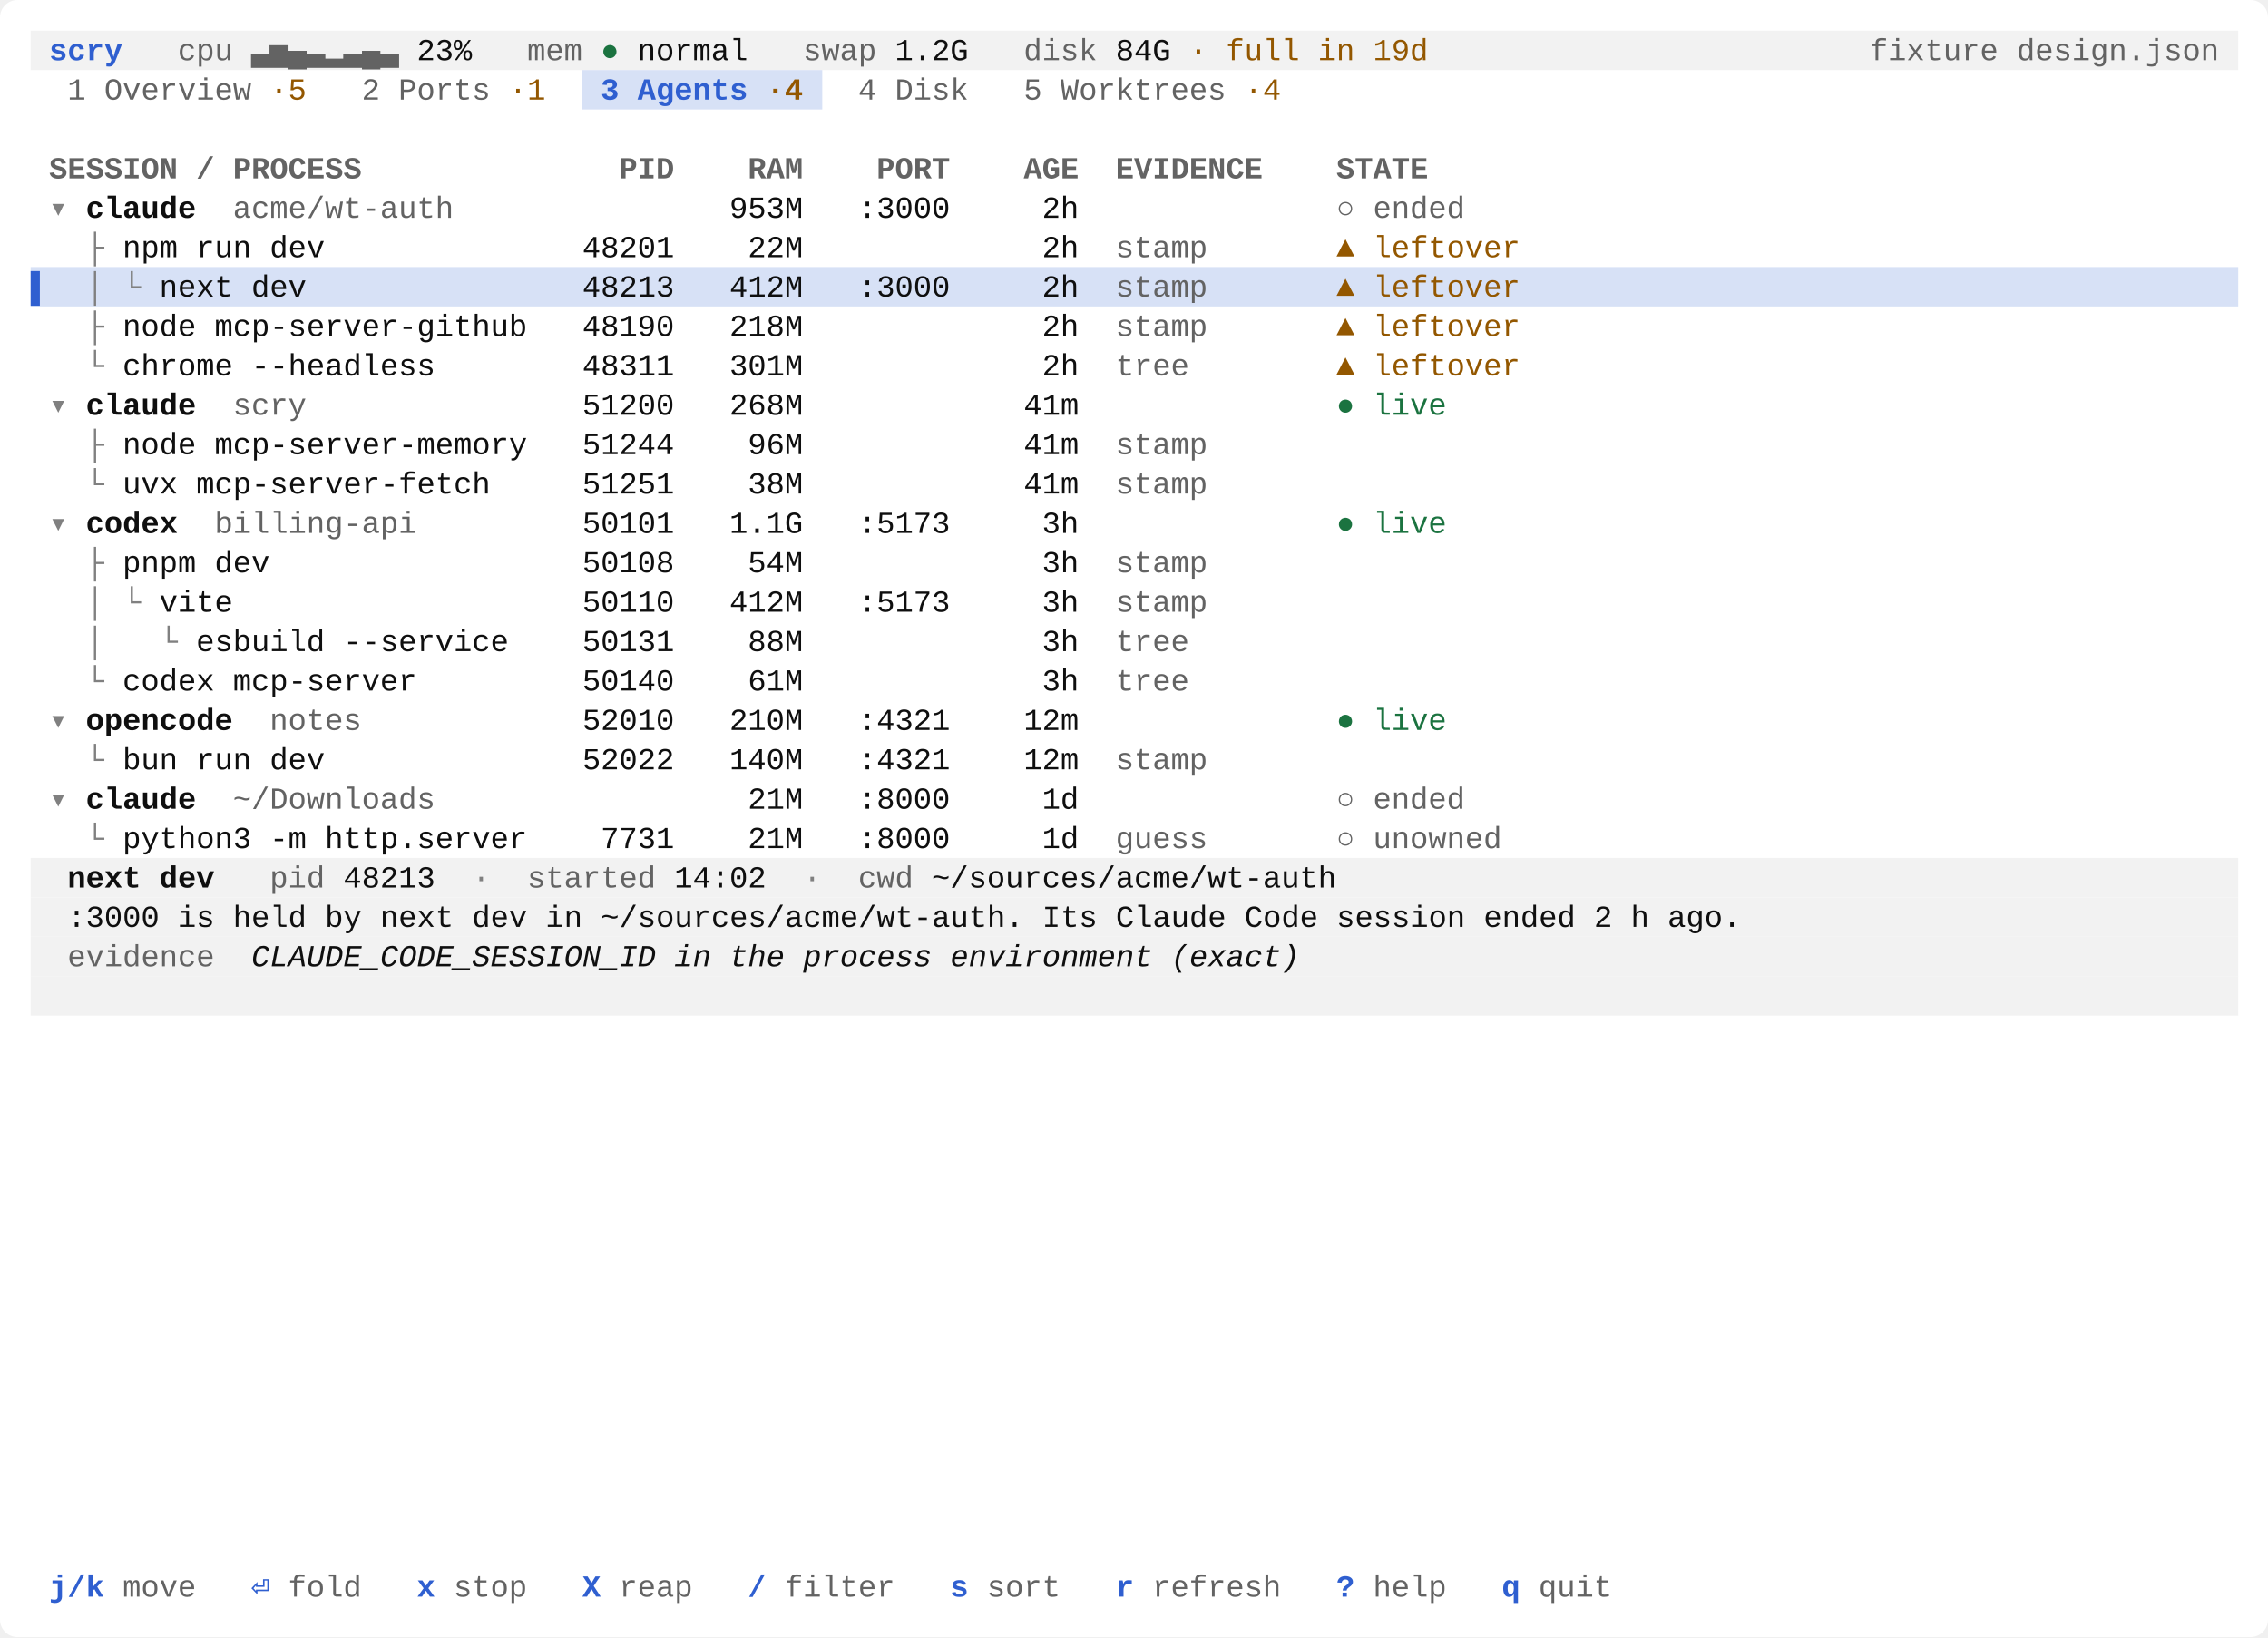
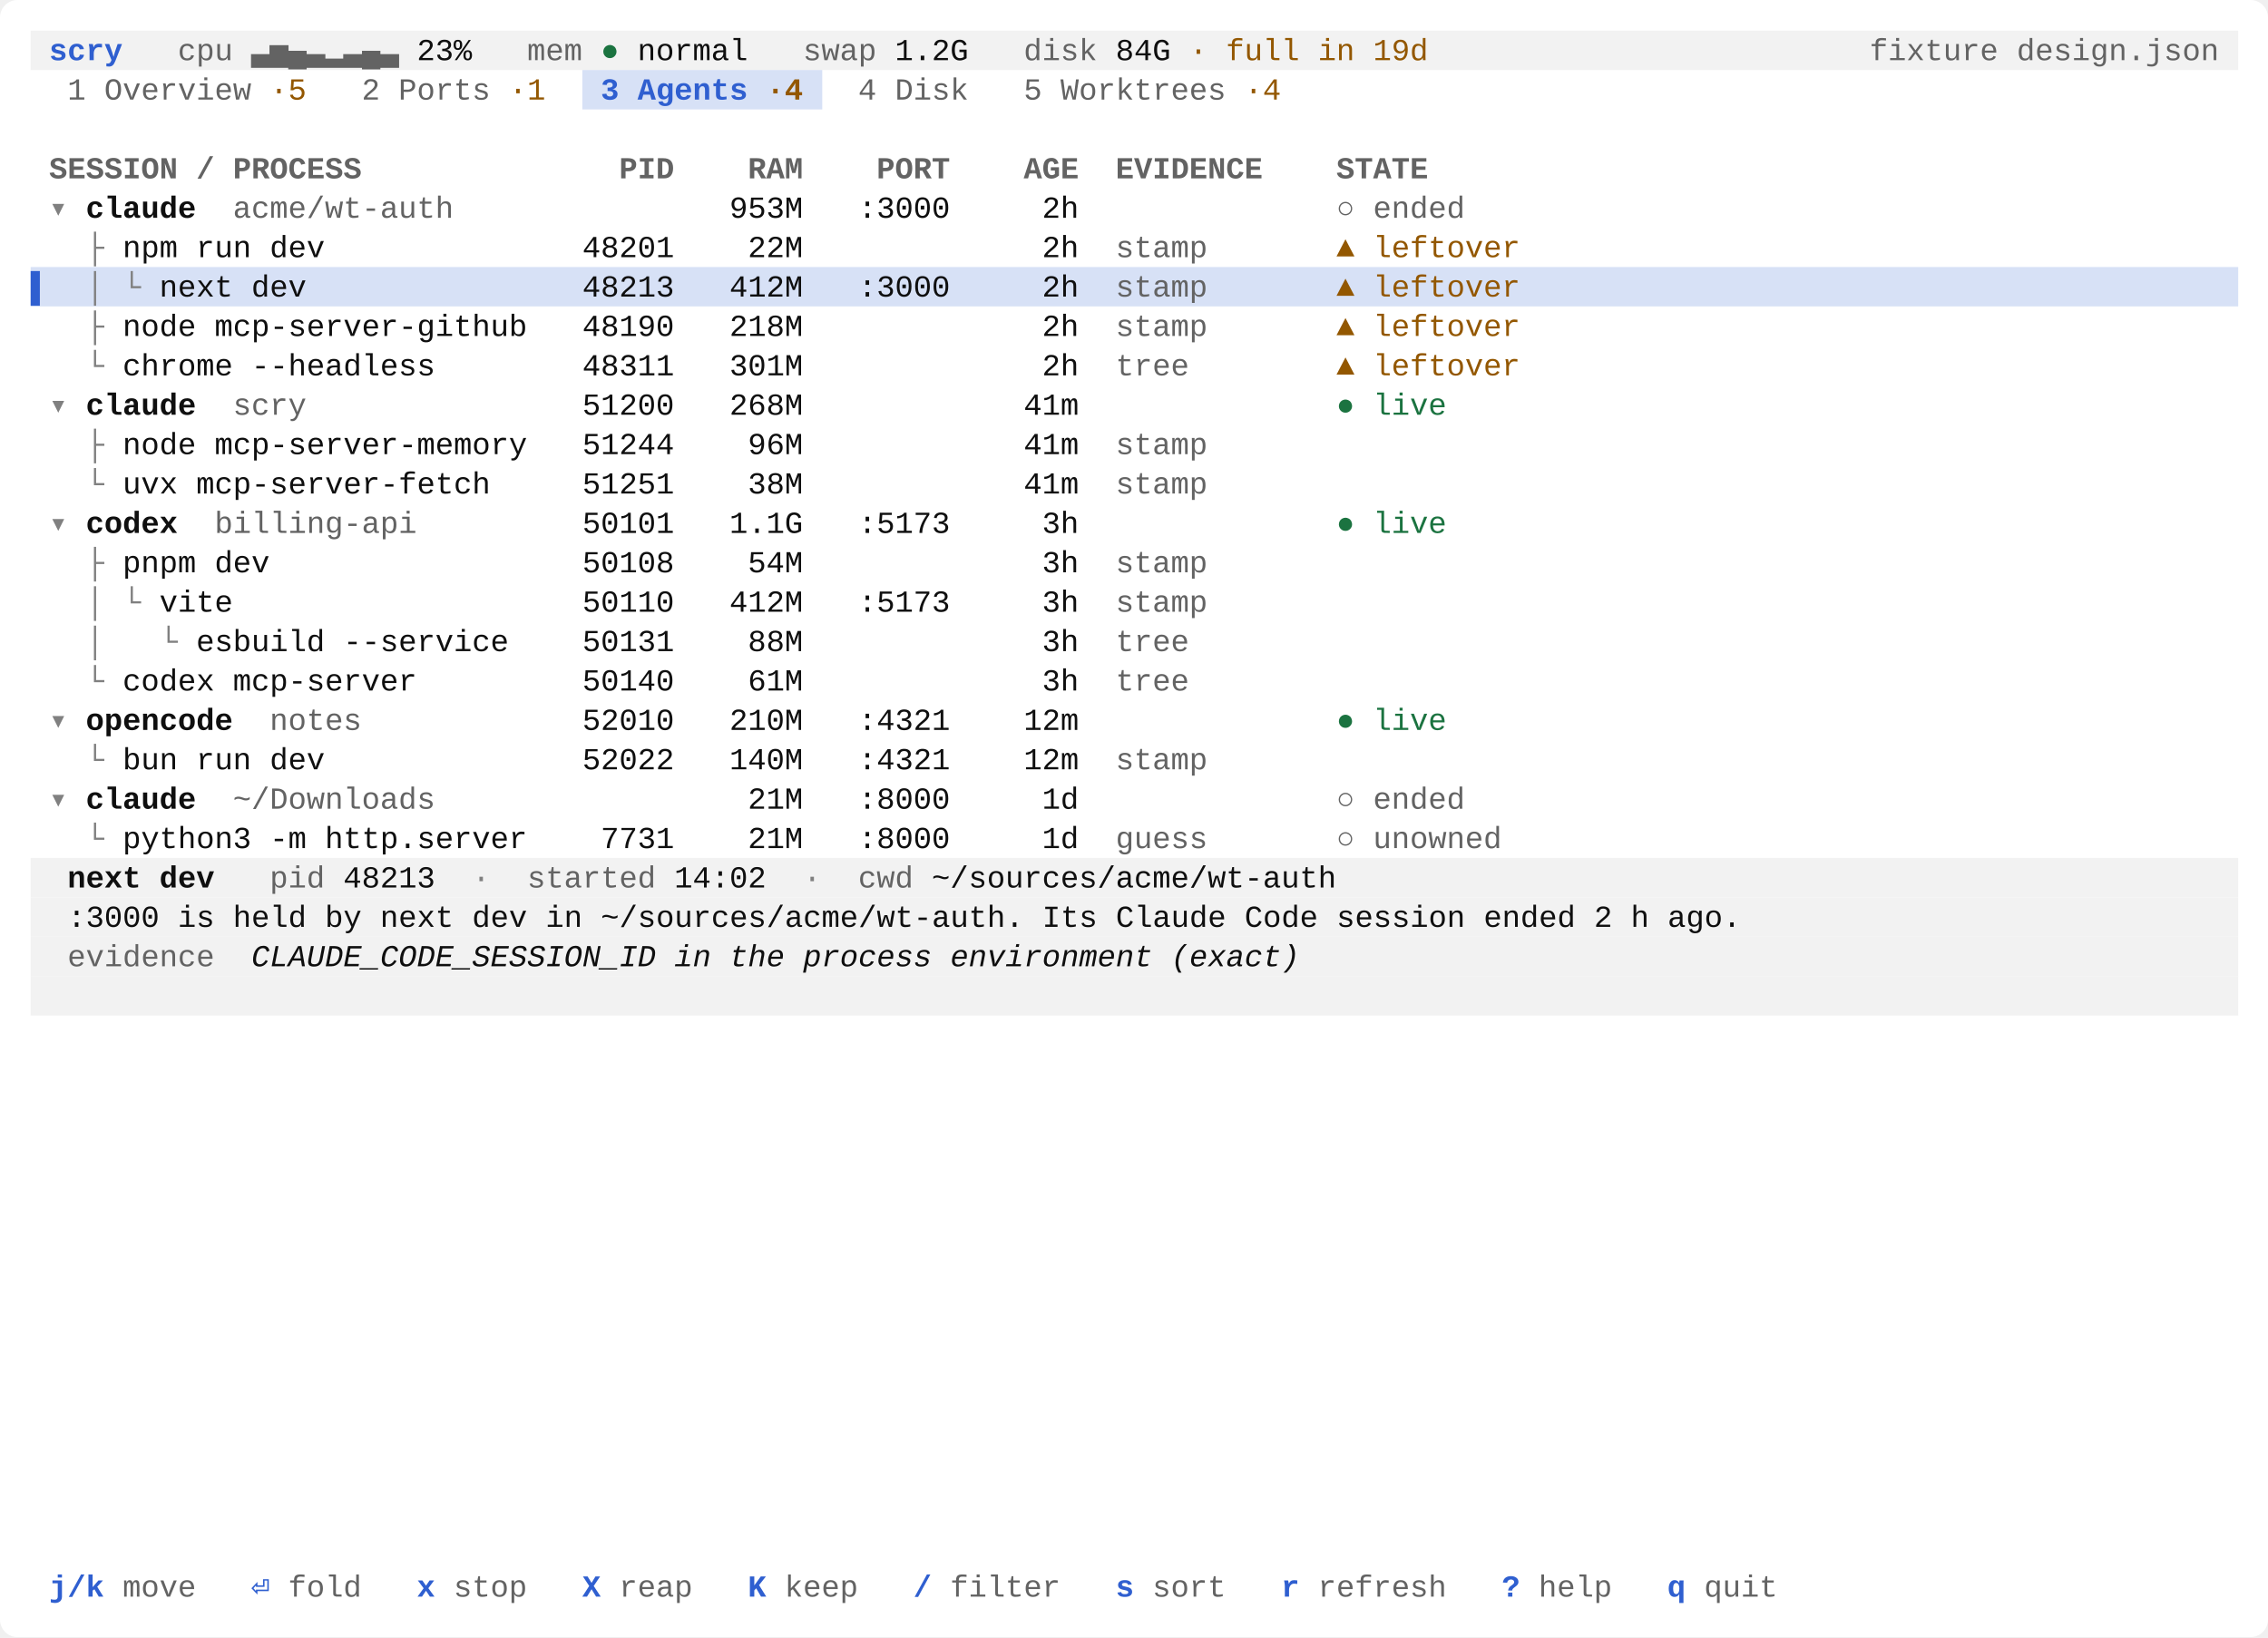
<svg xmlns="http://www.w3.org/2000/svg" width="1036" height="748" viewBox="0 0 1036 748">
  <style>text{font-family:ui-monospace,SFMono-Regular,"SF Mono",Menlo,Consolas,"Liberation Mono","DejaVu Sans Mono",monospace;font-size:14px;white-space:pre}</style>
  <rect width="1036" height="748" rx="8" fill="#ffffff" />
  <g transform="translate(14 14)">
    <rect x="0.0" y="0" width="1008.4" height="18" fill="#f2f2f2" />
    <text x="8.4" y="13.5" fill="#2f5fd0" textLength="33.6" lengthAdjust="spacingAndGlyphs" xml:space="preserve" font-weight="700">scry</text>
    <text x="67.2" y="13.5" fill="#636363" textLength="100.8" lengthAdjust="spacingAndGlyphs" xml:space="preserve">cpu ▃▅▄▃▂▃▄▃</text>
    <text x="176.4" y="13.5" fill="#0f0f0f" textLength="25.2" lengthAdjust="spacingAndGlyphs" xml:space="preserve">23%</text>
    <text x="226.8" y="13.5" fill="#636363" textLength="25.2" lengthAdjust="spacingAndGlyphs" xml:space="preserve">mem</text>
    <text x="260.4" y="13.5" fill="#1b7340" textLength="8.4" lengthAdjust="spacingAndGlyphs" xml:space="preserve">●</text>
    <text x="277.2" y="13.5" fill="#0f0f0f" textLength="50.4" lengthAdjust="spacingAndGlyphs" xml:space="preserve">normal</text>
    <text x="352.8" y="13.5" fill="#636363" textLength="33.6" lengthAdjust="spacingAndGlyphs" xml:space="preserve">swap</text>
    <text x="394.8" y="13.5" fill="#0f0f0f" textLength="33.6" lengthAdjust="spacingAndGlyphs" xml:space="preserve">1.2G</text>
    <text x="453.6" y="13.5" fill="#636363" textLength="33.6" lengthAdjust="spacingAndGlyphs" xml:space="preserve">disk</text>
    <text x="495.6" y="13.5" fill="#0f0f0f" textLength="25.2" lengthAdjust="spacingAndGlyphs" xml:space="preserve">84G</text>
    <text x="529.2" y="13.5" fill="#935700" textLength="109.2" lengthAdjust="spacingAndGlyphs" xml:space="preserve">· full in 19d</text>
    <text x="840.0" y="13.5" fill="#636363" textLength="159.6" lengthAdjust="spacingAndGlyphs" xml:space="preserve">fixture design.json</text>
    <rect x="252.0" y="18" width="109.6" height="18" fill="#d7e1f6" />
    <text x="16.8" y="31.5" fill="#636363" textLength="84.0" lengthAdjust="spacingAndGlyphs" xml:space="preserve">1 Overview</text>
    <text x="109.2" y="31.5" fill="#935700" textLength="16.8" lengthAdjust="spacingAndGlyphs" xml:space="preserve">·5</text>
    <text x="151.2" y="31.5" fill="#636363" textLength="58.8" lengthAdjust="spacingAndGlyphs" xml:space="preserve">2 Ports</text>
    <text x="218.4" y="31.5" fill="#935700" textLength="16.8" lengthAdjust="spacingAndGlyphs" xml:space="preserve">·1</text>
    <text x="260.4" y="31.5" fill="#2f5fd0" textLength="67.2" lengthAdjust="spacingAndGlyphs" xml:space="preserve" font-weight="700">3 Agents</text>
    <text x="336.0" y="31.5" fill="#935700" textLength="16.8" lengthAdjust="spacingAndGlyphs" xml:space="preserve" font-weight="700">·4</text>
    <text x="378.0" y="31.5" fill="#636363" textLength="50.4" lengthAdjust="spacingAndGlyphs" xml:space="preserve">4 Disk</text>
    <text x="453.6" y="31.5" fill="#636363" textLength="92.4" lengthAdjust="spacingAndGlyphs" xml:space="preserve">5 Worktrees</text>
    <text x="554.4" y="31.5" fill="#935700" textLength="16.8" lengthAdjust="spacingAndGlyphs" xml:space="preserve">·4</text>
    <text x="8.4" y="67.5" fill="#636363" textLength="142.8" lengthAdjust="spacingAndGlyphs" xml:space="preserve" font-weight="700">SESSION / PROCESS</text>
    <text x="268.8" y="67.5" fill="#636363" textLength="25.2" lengthAdjust="spacingAndGlyphs" xml:space="preserve" font-weight="700">PID</text>
    <text x="327.6" y="67.5" fill="#636363" textLength="25.2" lengthAdjust="spacingAndGlyphs" xml:space="preserve" font-weight="700">RAM</text>
    <text x="386.4" y="67.5" fill="#636363" textLength="33.6" lengthAdjust="spacingAndGlyphs" xml:space="preserve" font-weight="700">PORT</text>
    <text x="453.6" y="67.5" fill="#636363" textLength="25.2" lengthAdjust="spacingAndGlyphs" xml:space="preserve" font-weight="700">AGE</text>
    <text x="495.6" y="67.5" fill="#636363" textLength="67.2" lengthAdjust="spacingAndGlyphs" xml:space="preserve" font-weight="700">EVIDENCE</text>
    <text x="596.4" y="67.5" fill="#636363" textLength="42.0" lengthAdjust="spacingAndGlyphs" xml:space="preserve" font-weight="700">STATE</text>
    <text x="8.4" y="85.5" fill="#808080" textLength="8.4" lengthAdjust="spacingAndGlyphs" xml:space="preserve">▾</text>
    <text x="25.2" y="85.5" fill="#0f0f0f" textLength="50.4" lengthAdjust="spacingAndGlyphs" xml:space="preserve" font-weight="700">claude</text>
    <text x="92.4" y="85.5" fill="#636363" textLength="100.8" lengthAdjust="spacingAndGlyphs" xml:space="preserve">acme/wt-auth</text>
    <text x="319.2" y="85.5" fill="#0f0f0f" textLength="33.6" lengthAdjust="spacingAndGlyphs" xml:space="preserve">953M</text>
    <text x="378.0" y="85.5" fill="#0f0f0f" textLength="42.0" lengthAdjust="spacingAndGlyphs" xml:space="preserve">:3000</text>
    <text x="462.0" y="85.5" fill="#0f0f0f" textLength="16.8" lengthAdjust="spacingAndGlyphs" xml:space="preserve">2h</text>
    <text x="596.4" y="85.5" fill="#636363" textLength="58.8" lengthAdjust="spacingAndGlyphs" xml:space="preserve">○ ended</text>
    <text x="25.2" y="103.5" fill="#808080" textLength="8.4" lengthAdjust="spacingAndGlyphs" xml:space="preserve">├</text>
    <text x="42.0" y="103.5" fill="#0f0f0f" textLength="92.4" lengthAdjust="spacingAndGlyphs" xml:space="preserve">npm run dev</text>
    <text x="252.0" y="103.5" fill="#0f0f0f" textLength="42.0" lengthAdjust="spacingAndGlyphs" xml:space="preserve">48201</text>
    <text x="327.6" y="103.5" fill="#0f0f0f" textLength="25.2" lengthAdjust="spacingAndGlyphs" xml:space="preserve">22M</text>
    <text x="462.0" y="103.5" fill="#0f0f0f" textLength="16.8" lengthAdjust="spacingAndGlyphs" xml:space="preserve">2h</text>
    <text x="495.6" y="103.5" fill="#636363" textLength="42.0" lengthAdjust="spacingAndGlyphs" xml:space="preserve">stamp</text>
    <text x="596.4" y="103.5" fill="#935700" textLength="84.0" lengthAdjust="spacingAndGlyphs" xml:space="preserve">▲ leftover</text>
    <rect x="0.0" y="108" width="1008.4" height="18" fill="#d7e1f6" />
    <text x="0.0" y="121.5" fill="#2f5fd0" textLength="8.4" lengthAdjust="spacingAndGlyphs" xml:space="preserve">▌</text>
    <text x="25.2" y="121.5" fill="#808080" textLength="25.2" lengthAdjust="spacingAndGlyphs" xml:space="preserve">│ └</text>
    <text x="58.8" y="121.5" fill="#0f0f0f" textLength="67.2" lengthAdjust="spacingAndGlyphs" xml:space="preserve">next dev</text>
    <text x="252.0" y="121.5" fill="#0f0f0f" textLength="42.0" lengthAdjust="spacingAndGlyphs" xml:space="preserve">48213</text>
    <text x="319.2" y="121.5" fill="#0f0f0f" textLength="33.6" lengthAdjust="spacingAndGlyphs" xml:space="preserve">412M</text>
    <text x="378.0" y="121.5" fill="#0f0f0f" textLength="42.0" lengthAdjust="spacingAndGlyphs" xml:space="preserve">:3000</text>
    <text x="462.0" y="121.5" fill="#0f0f0f" textLength="16.8" lengthAdjust="spacingAndGlyphs" xml:space="preserve">2h</text>
    <text x="495.6" y="121.5" fill="#636363" textLength="42.0" lengthAdjust="spacingAndGlyphs" xml:space="preserve">stamp</text>
    <text x="596.4" y="121.5" fill="#935700" textLength="84.0" lengthAdjust="spacingAndGlyphs" xml:space="preserve">▲ leftover</text>
    <text x="25.2" y="139.5" fill="#808080" textLength="8.4" lengthAdjust="spacingAndGlyphs" xml:space="preserve">├</text>
    <text x="42.0" y="139.5" fill="#0f0f0f" textLength="184.8" lengthAdjust="spacingAndGlyphs" xml:space="preserve">node mcp-server-github</text>
    <text x="252.0" y="139.5" fill="#0f0f0f" textLength="42.0" lengthAdjust="spacingAndGlyphs" xml:space="preserve">48190</text>
    <text x="319.2" y="139.5" fill="#0f0f0f" textLength="33.6" lengthAdjust="spacingAndGlyphs" xml:space="preserve">218M</text>
    <text x="462.0" y="139.5" fill="#0f0f0f" textLength="16.8" lengthAdjust="spacingAndGlyphs" xml:space="preserve">2h</text>
    <text x="495.6" y="139.5" fill="#636363" textLength="42.0" lengthAdjust="spacingAndGlyphs" xml:space="preserve">stamp</text>
    <text x="596.4" y="139.5" fill="#935700" textLength="84.0" lengthAdjust="spacingAndGlyphs" xml:space="preserve">▲ leftover</text>
    <text x="25.2" y="157.5" fill="#808080" textLength="8.4" lengthAdjust="spacingAndGlyphs" xml:space="preserve">└</text>
    <text x="42.0" y="157.5" fill="#0f0f0f" textLength="142.8" lengthAdjust="spacingAndGlyphs" xml:space="preserve">chrome --headless</text>
    <text x="252.0" y="157.5" fill="#0f0f0f" textLength="42.0" lengthAdjust="spacingAndGlyphs" xml:space="preserve">48311</text>
    <text x="319.2" y="157.5" fill="#0f0f0f" textLength="33.6" lengthAdjust="spacingAndGlyphs" xml:space="preserve">301M</text>
    <text x="462.0" y="157.5" fill="#0f0f0f" textLength="16.8" lengthAdjust="spacingAndGlyphs" xml:space="preserve">2h</text>
    <text x="495.6" y="157.5" fill="#636363" textLength="33.6" lengthAdjust="spacingAndGlyphs" xml:space="preserve">tree</text>
    <text x="596.4" y="157.5" fill="#935700" textLength="84.0" lengthAdjust="spacingAndGlyphs" xml:space="preserve">▲ leftover</text>
    <text x="8.4" y="175.5" fill="#808080" textLength="8.4" lengthAdjust="spacingAndGlyphs" xml:space="preserve">▾</text>
    <text x="25.2" y="175.5" fill="#0f0f0f" textLength="50.4" lengthAdjust="spacingAndGlyphs" xml:space="preserve" font-weight="700">claude</text>
    <text x="92.4" y="175.5" fill="#636363" textLength="33.6" lengthAdjust="spacingAndGlyphs" xml:space="preserve">scry</text>
    <text x="252.0" y="175.5" fill="#0f0f0f" textLength="42.0" lengthAdjust="spacingAndGlyphs" xml:space="preserve">51200</text>
    <text x="319.2" y="175.5" fill="#0f0f0f" textLength="33.6" lengthAdjust="spacingAndGlyphs" xml:space="preserve">268M</text>
    <text x="453.6" y="175.5" fill="#0f0f0f" textLength="25.2" lengthAdjust="spacingAndGlyphs" xml:space="preserve">41m</text>
    <text x="596.4" y="175.5" fill="#1b7340" textLength="50.4" lengthAdjust="spacingAndGlyphs" xml:space="preserve">● live</text>
    <text x="25.2" y="193.5" fill="#808080" textLength="8.4" lengthAdjust="spacingAndGlyphs" xml:space="preserve">├</text>
    <text x="42.0" y="193.5" fill="#0f0f0f" textLength="184.8" lengthAdjust="spacingAndGlyphs" xml:space="preserve">node mcp-server-memory</text>
    <text x="252.0" y="193.5" fill="#0f0f0f" textLength="42.0" lengthAdjust="spacingAndGlyphs" xml:space="preserve">51244</text>
    <text x="327.6" y="193.5" fill="#0f0f0f" textLength="25.2" lengthAdjust="spacingAndGlyphs" xml:space="preserve">96M</text>
    <text x="453.6" y="193.5" fill="#0f0f0f" textLength="25.2" lengthAdjust="spacingAndGlyphs" xml:space="preserve">41m</text>
    <text x="495.6" y="193.5" fill="#636363" textLength="42.0" lengthAdjust="spacingAndGlyphs" xml:space="preserve">stamp</text>
    <text x="25.2" y="211.5" fill="#808080" textLength="8.4" lengthAdjust="spacingAndGlyphs" xml:space="preserve">└</text>
    <text x="42.0" y="211.5" fill="#0f0f0f" textLength="168.0" lengthAdjust="spacingAndGlyphs" xml:space="preserve">uvx mcp-server-fetch</text>
    <text x="252.0" y="211.5" fill="#0f0f0f" textLength="42.0" lengthAdjust="spacingAndGlyphs" xml:space="preserve">51251</text>
    <text x="327.6" y="211.5" fill="#0f0f0f" textLength="25.2" lengthAdjust="spacingAndGlyphs" xml:space="preserve">38M</text>
    <text x="453.6" y="211.5" fill="#0f0f0f" textLength="25.2" lengthAdjust="spacingAndGlyphs" xml:space="preserve">41m</text>
    <text x="495.6" y="211.5" fill="#636363" textLength="42.0" lengthAdjust="spacingAndGlyphs" xml:space="preserve">stamp</text>
    <text x="8.4" y="229.5" fill="#808080" textLength="8.4" lengthAdjust="spacingAndGlyphs" xml:space="preserve">▾</text>
    <text x="25.2" y="229.5" fill="#0f0f0f" textLength="42.0" lengthAdjust="spacingAndGlyphs" xml:space="preserve" font-weight="700">codex</text>
    <text x="84.0" y="229.5" fill="#636363" textLength="92.4" lengthAdjust="spacingAndGlyphs" xml:space="preserve">billing-api</text>
    <text x="252.0" y="229.5" fill="#0f0f0f" textLength="42.0" lengthAdjust="spacingAndGlyphs" xml:space="preserve">50101</text>
    <text x="319.2" y="229.5" fill="#0f0f0f" textLength="33.6" lengthAdjust="spacingAndGlyphs" xml:space="preserve">1.1G</text>
    <text x="378.0" y="229.5" fill="#0f0f0f" textLength="42.0" lengthAdjust="spacingAndGlyphs" xml:space="preserve">:5173</text>
    <text x="462.0" y="229.5" fill="#0f0f0f" textLength="16.8" lengthAdjust="spacingAndGlyphs" xml:space="preserve">3h</text>
    <text x="596.4" y="229.5" fill="#1b7340" textLength="50.4" lengthAdjust="spacingAndGlyphs" xml:space="preserve">● live</text>
    <text x="25.2" y="247.5" fill="#808080" textLength="8.4" lengthAdjust="spacingAndGlyphs" xml:space="preserve">├</text>
    <text x="42.0" y="247.5" fill="#0f0f0f" textLength="67.2" lengthAdjust="spacingAndGlyphs" xml:space="preserve">pnpm dev</text>
    <text x="252.0" y="247.5" fill="#0f0f0f" textLength="42.0" lengthAdjust="spacingAndGlyphs" xml:space="preserve">50108</text>
    <text x="327.6" y="247.5" fill="#0f0f0f" textLength="25.2" lengthAdjust="spacingAndGlyphs" xml:space="preserve">54M</text>
    <text x="462.0" y="247.5" fill="#0f0f0f" textLength="16.8" lengthAdjust="spacingAndGlyphs" xml:space="preserve">3h</text>
    <text x="495.6" y="247.5" fill="#636363" textLength="42.0" lengthAdjust="spacingAndGlyphs" xml:space="preserve">stamp</text>
    <text x="25.2" y="265.5" fill="#808080" textLength="25.2" lengthAdjust="spacingAndGlyphs" xml:space="preserve">│ └</text>
    <text x="58.8" y="265.5" fill="#0f0f0f" textLength="33.6" lengthAdjust="spacingAndGlyphs" xml:space="preserve">vite</text>
    <text x="252.0" y="265.5" fill="#0f0f0f" textLength="42.0" lengthAdjust="spacingAndGlyphs" xml:space="preserve">50110</text>
    <text x="319.2" y="265.5" fill="#0f0f0f" textLength="33.6" lengthAdjust="spacingAndGlyphs" xml:space="preserve">412M</text>
    <text x="378.0" y="265.5" fill="#0f0f0f" textLength="42.0" lengthAdjust="spacingAndGlyphs" xml:space="preserve">:5173</text>
    <text x="462.0" y="265.5" fill="#0f0f0f" textLength="16.8" lengthAdjust="spacingAndGlyphs" xml:space="preserve">3h</text>
    <text x="495.6" y="265.5" fill="#636363" textLength="42.0" lengthAdjust="spacingAndGlyphs" xml:space="preserve">stamp</text>
    <text x="25.2" y="283.5" fill="#808080" textLength="8.4" lengthAdjust="spacingAndGlyphs" xml:space="preserve">│</text>
    <text x="58.8" y="283.5" fill="#808080" textLength="8.4" lengthAdjust="spacingAndGlyphs" xml:space="preserve">└</text>
    <text x="75.6" y="283.5" fill="#0f0f0f" textLength="142.8" lengthAdjust="spacingAndGlyphs" xml:space="preserve">esbuild --service</text>
    <text x="252.0" y="283.5" fill="#0f0f0f" textLength="42.0" lengthAdjust="spacingAndGlyphs" xml:space="preserve">50131</text>
    <text x="327.6" y="283.5" fill="#0f0f0f" textLength="25.2" lengthAdjust="spacingAndGlyphs" xml:space="preserve">88M</text>
    <text x="462.0" y="283.5" fill="#0f0f0f" textLength="16.8" lengthAdjust="spacingAndGlyphs" xml:space="preserve">3h</text>
    <text x="495.6" y="283.5" fill="#636363" textLength="33.6" lengthAdjust="spacingAndGlyphs" xml:space="preserve">tree</text>
    <text x="25.2" y="301.5" fill="#808080" textLength="8.4" lengthAdjust="spacingAndGlyphs" xml:space="preserve">└</text>
    <text x="42.0" y="301.5" fill="#0f0f0f" textLength="134.4" lengthAdjust="spacingAndGlyphs" xml:space="preserve">codex mcp-server</text>
    <text x="252.0" y="301.5" fill="#0f0f0f" textLength="42.0" lengthAdjust="spacingAndGlyphs" xml:space="preserve">50140</text>
    <text x="327.6" y="301.5" fill="#0f0f0f" textLength="25.2" lengthAdjust="spacingAndGlyphs" xml:space="preserve">61M</text>
    <text x="462.0" y="301.5" fill="#0f0f0f" textLength="16.8" lengthAdjust="spacingAndGlyphs" xml:space="preserve">3h</text>
    <text x="495.6" y="301.5" fill="#636363" textLength="33.6" lengthAdjust="spacingAndGlyphs" xml:space="preserve">tree</text>
    <text x="8.4" y="319.5" fill="#808080" textLength="8.4" lengthAdjust="spacingAndGlyphs" xml:space="preserve">▾</text>
    <text x="25.2" y="319.5" fill="#0f0f0f" textLength="67.2" lengthAdjust="spacingAndGlyphs" xml:space="preserve" font-weight="700">opencode</text>
    <text x="109.2" y="319.5" fill="#636363" textLength="42.0" lengthAdjust="spacingAndGlyphs" xml:space="preserve">notes</text>
    <text x="252.0" y="319.5" fill="#0f0f0f" textLength="42.0" lengthAdjust="spacingAndGlyphs" xml:space="preserve">52010</text>
    <text x="319.2" y="319.5" fill="#0f0f0f" textLength="33.6" lengthAdjust="spacingAndGlyphs" xml:space="preserve">210M</text>
    <text x="378.0" y="319.5" fill="#0f0f0f" textLength="42.0" lengthAdjust="spacingAndGlyphs" xml:space="preserve">:4321</text>
    <text x="453.6" y="319.5" fill="#0f0f0f" textLength="25.2" lengthAdjust="spacingAndGlyphs" xml:space="preserve">12m</text>
    <text x="596.4" y="319.5" fill="#1b7340" textLength="50.4" lengthAdjust="spacingAndGlyphs" xml:space="preserve">● live</text>
    <text x="25.2" y="337.5" fill="#808080" textLength="8.4" lengthAdjust="spacingAndGlyphs" xml:space="preserve">└</text>
    <text x="42.0" y="337.5" fill="#0f0f0f" textLength="92.4" lengthAdjust="spacingAndGlyphs" xml:space="preserve">bun run dev</text>
    <text x="252.0" y="337.5" fill="#0f0f0f" textLength="42.0" lengthAdjust="spacingAndGlyphs" xml:space="preserve">52022</text>
    <text x="319.2" y="337.5" fill="#0f0f0f" textLength="33.6" lengthAdjust="spacingAndGlyphs" xml:space="preserve">140M</text>
    <text x="378.0" y="337.5" fill="#0f0f0f" textLength="42.0" lengthAdjust="spacingAndGlyphs" xml:space="preserve">:4321</text>
    <text x="453.6" y="337.5" fill="#0f0f0f" textLength="25.2" lengthAdjust="spacingAndGlyphs" xml:space="preserve">12m</text>
    <text x="495.6" y="337.5" fill="#636363" textLength="42.0" lengthAdjust="spacingAndGlyphs" xml:space="preserve">stamp</text>
    <text x="8.4" y="355.5" fill="#808080" textLength="8.4" lengthAdjust="spacingAndGlyphs" xml:space="preserve">▾</text>
    <text x="25.2" y="355.5" fill="#0f0f0f" textLength="50.4" lengthAdjust="spacingAndGlyphs" xml:space="preserve" font-weight="700">claude</text>
    <text x="92.4" y="355.5" fill="#636363" textLength="92.4" lengthAdjust="spacingAndGlyphs" xml:space="preserve">~/Downloads</text>
    <text x="327.6" y="355.5" fill="#0f0f0f" textLength="25.2" lengthAdjust="spacingAndGlyphs" xml:space="preserve">21M</text>
    <text x="378.0" y="355.5" fill="#0f0f0f" textLength="42.0" lengthAdjust="spacingAndGlyphs" xml:space="preserve">:8000</text>
    <text x="462.0" y="355.5" fill="#0f0f0f" textLength="16.8" lengthAdjust="spacingAndGlyphs" xml:space="preserve">1d</text>
    <text x="596.4" y="355.5" fill="#636363" textLength="58.8" lengthAdjust="spacingAndGlyphs" xml:space="preserve">○ ended</text>
    <text x="25.2" y="373.5" fill="#808080" textLength="8.4" lengthAdjust="spacingAndGlyphs" xml:space="preserve">└</text>
    <text x="42.0" y="373.5" fill="#0f0f0f" textLength="184.8" lengthAdjust="spacingAndGlyphs" xml:space="preserve">python3 -m http.server</text>
    <text x="260.4" y="373.5" fill="#0f0f0f" textLength="33.6" lengthAdjust="spacingAndGlyphs" xml:space="preserve">7731</text>
    <text x="327.6" y="373.5" fill="#0f0f0f" textLength="25.2" lengthAdjust="spacingAndGlyphs" xml:space="preserve">21M</text>
    <text x="378.0" y="373.5" fill="#0f0f0f" textLength="42.0" lengthAdjust="spacingAndGlyphs" xml:space="preserve">:8000</text>
    <text x="462.0" y="373.5" fill="#0f0f0f" textLength="16.8" lengthAdjust="spacingAndGlyphs" xml:space="preserve">1d</text>
    <text x="495.6" y="373.5" fill="#636363" textLength="42.0" lengthAdjust="spacingAndGlyphs" xml:space="preserve">guess</text>
    <text x="596.4" y="373.5" fill="#636363" textLength="75.6" lengthAdjust="spacingAndGlyphs" xml:space="preserve">○ unowned</text>
    <rect x="0.0" y="378" width="1008.4" height="18" fill="#f2f2f2" />
    <text x="16.8" y="391.5" fill="#0f0f0f" textLength="67.2" lengthAdjust="spacingAndGlyphs" xml:space="preserve" font-weight="700">next dev</text>
    <text x="109.2" y="391.5" fill="#636363" textLength="25.2" lengthAdjust="spacingAndGlyphs" xml:space="preserve">pid</text>
    <text x="142.8" y="391.5" fill="#0f0f0f" textLength="42.0" lengthAdjust="spacingAndGlyphs" xml:space="preserve">48213</text>
    <text x="201.6" y="391.5" fill="#808080" textLength="8.4" lengthAdjust="spacingAndGlyphs" xml:space="preserve">·</text>
    <text x="226.8" y="391.5" fill="#636363" textLength="58.8" lengthAdjust="spacingAndGlyphs" xml:space="preserve">started</text>
    <text x="294.0" y="391.5" fill="#0f0f0f" textLength="42.0" lengthAdjust="spacingAndGlyphs" xml:space="preserve">14:02</text>
    <text x="352.8" y="391.5" fill="#808080" textLength="8.4" lengthAdjust="spacingAndGlyphs" xml:space="preserve">·</text>
    <text x="378.0" y="391.5" fill="#636363" textLength="25.2" lengthAdjust="spacingAndGlyphs" xml:space="preserve">cwd</text>
    <text x="411.6" y="391.5" fill="#0f0f0f" textLength="184.8" lengthAdjust="spacingAndGlyphs" xml:space="preserve">~/sources/acme/wt-auth</text>
    <rect x="0.0" y="396" width="1008.4" height="18" fill="#f2f2f2" />
    <text x="16.8" y="409.5" fill="#0f0f0f" textLength="764.4" lengthAdjust="spacingAndGlyphs" xml:space="preserve">:3000 is held by next dev in ~/sources/acme/wt-auth. Its Claude Code session ended 2 h ago.</text>
    <rect x="0.0" y="414" width="1008.4" height="18" fill="#f2f2f2" />
    <text x="16.8" y="427.5" fill="#636363" textLength="67.2" lengthAdjust="spacingAndGlyphs" xml:space="preserve">evidence</text>
    <text x="100.8" y="427.5" fill="#0f0f0f" textLength="478.8" lengthAdjust="spacingAndGlyphs" xml:space="preserve" font-style="italic">CLAUDE_CODE_SESSION_ID in the process environment (exact)</text>
    <rect x="0.0" y="432" width="1008.4" height="18" fill="#f2f2f2" />
    <text x="8.4" y="715.5" fill="#2f5fd0" textLength="25.2" lengthAdjust="spacingAndGlyphs" xml:space="preserve" font-weight="700">j/k</text>
    <text x="42.0" y="715.5" fill="#636363" textLength="33.6" lengthAdjust="spacingAndGlyphs" xml:space="preserve">move</text>
    <text x="100.8" y="715.5" fill="#2f5fd0" textLength="8.4" lengthAdjust="spacingAndGlyphs" xml:space="preserve" font-weight="700">⏎</text>
    <text x="117.6" y="715.5" fill="#636363" textLength="33.6" lengthAdjust="spacingAndGlyphs" xml:space="preserve">fold</text>
    <text x="176.4" y="715.5" fill="#2f5fd0" textLength="8.4" lengthAdjust="spacingAndGlyphs" xml:space="preserve" font-weight="700">x</text>
    <text x="193.2" y="715.5" fill="#636363" textLength="33.6" lengthAdjust="spacingAndGlyphs" xml:space="preserve">stop</text>
    <text x="252.0" y="715.5" fill="#2f5fd0" textLength="8.4" lengthAdjust="spacingAndGlyphs" xml:space="preserve" font-weight="700">X</text>
    <text x="268.8" y="715.5" fill="#636363" textLength="33.6" lengthAdjust="spacingAndGlyphs" xml:space="preserve">reap</text>
-     <text x="327.6" y="715.5" fill="#2f5fd0" textLength="8.4" lengthAdjust="spacingAndGlyphs" xml:space="preserve" font-weight="700">/</text>
-     <text x="344.4" y="715.5" fill="#636363" textLength="50.4" lengthAdjust="spacingAndGlyphs" xml:space="preserve">filter</text>
-     <text x="420.0" y="715.5" fill="#2f5fd0" textLength="8.4" lengthAdjust="spacingAndGlyphs" xml:space="preserve" font-weight="700">s</text>
-     <text x="436.8" y="715.5" fill="#636363" textLength="33.6" lengthAdjust="spacingAndGlyphs" xml:space="preserve">sort</text>
-     <text x="495.6" y="715.5" fill="#2f5fd0" textLength="8.4" lengthAdjust="spacingAndGlyphs" xml:space="preserve" font-weight="700">r</text>
-     <text x="512.4" y="715.5" fill="#636363" textLength="58.8" lengthAdjust="spacingAndGlyphs" xml:space="preserve">refresh</text>
-     <text x="596.4" y="715.5" fill="#2f5fd0" textLength="8.4" lengthAdjust="spacingAndGlyphs" xml:space="preserve" font-weight="700">?</text>
-     <text x="613.2" y="715.5" fill="#636363" textLength="33.6" lengthAdjust="spacingAndGlyphs" xml:space="preserve">help</text>
-     <text x="672.0" y="715.5" fill="#2f5fd0" textLength="8.4" lengthAdjust="spacingAndGlyphs" xml:space="preserve" font-weight="700">q</text>
-     <text x="688.8" y="715.5" fill="#636363" textLength="33.6" lengthAdjust="spacingAndGlyphs" xml:space="preserve">quit</text>
+     <text x="327.6" y="715.5" fill="#2f5fd0" textLength="8.4" lengthAdjust="spacingAndGlyphs" xml:space="preserve" font-weight="700">K</text>
+     <text x="344.4" y="715.5" fill="#636363" textLength="33.6" lengthAdjust="spacingAndGlyphs" xml:space="preserve">keep</text>
+     <text x="403.2" y="715.5" fill="#2f5fd0" textLength="8.4" lengthAdjust="spacingAndGlyphs" xml:space="preserve" font-weight="700">/</text>
+     <text x="420.0" y="715.5" fill="#636363" textLength="50.4" lengthAdjust="spacingAndGlyphs" xml:space="preserve">filter</text>
+     <text x="495.6" y="715.5" fill="#2f5fd0" textLength="8.4" lengthAdjust="spacingAndGlyphs" xml:space="preserve" font-weight="700">s</text>
+     <text x="512.4" y="715.5" fill="#636363" textLength="33.6" lengthAdjust="spacingAndGlyphs" xml:space="preserve">sort</text>
+     <text x="571.2" y="715.5" fill="#2f5fd0" textLength="8.4" lengthAdjust="spacingAndGlyphs" xml:space="preserve" font-weight="700">r</text>
+     <text x="588.0" y="715.5" fill="#636363" textLength="58.8" lengthAdjust="spacingAndGlyphs" xml:space="preserve">refresh</text>
+     <text x="672.0" y="715.5" fill="#2f5fd0" textLength="8.4" lengthAdjust="spacingAndGlyphs" xml:space="preserve" font-weight="700">?</text>
+     <text x="688.8" y="715.5" fill="#636363" textLength="33.6" lengthAdjust="spacingAndGlyphs" xml:space="preserve">help</text>
+     <text x="747.6" y="715.5" fill="#2f5fd0" textLength="8.4" lengthAdjust="spacingAndGlyphs" xml:space="preserve" font-weight="700">q</text>
+     <text x="764.4" y="715.5" fill="#636363" textLength="33.6" lengthAdjust="spacingAndGlyphs" xml:space="preserve">quit</text>
  </g>
</svg>
